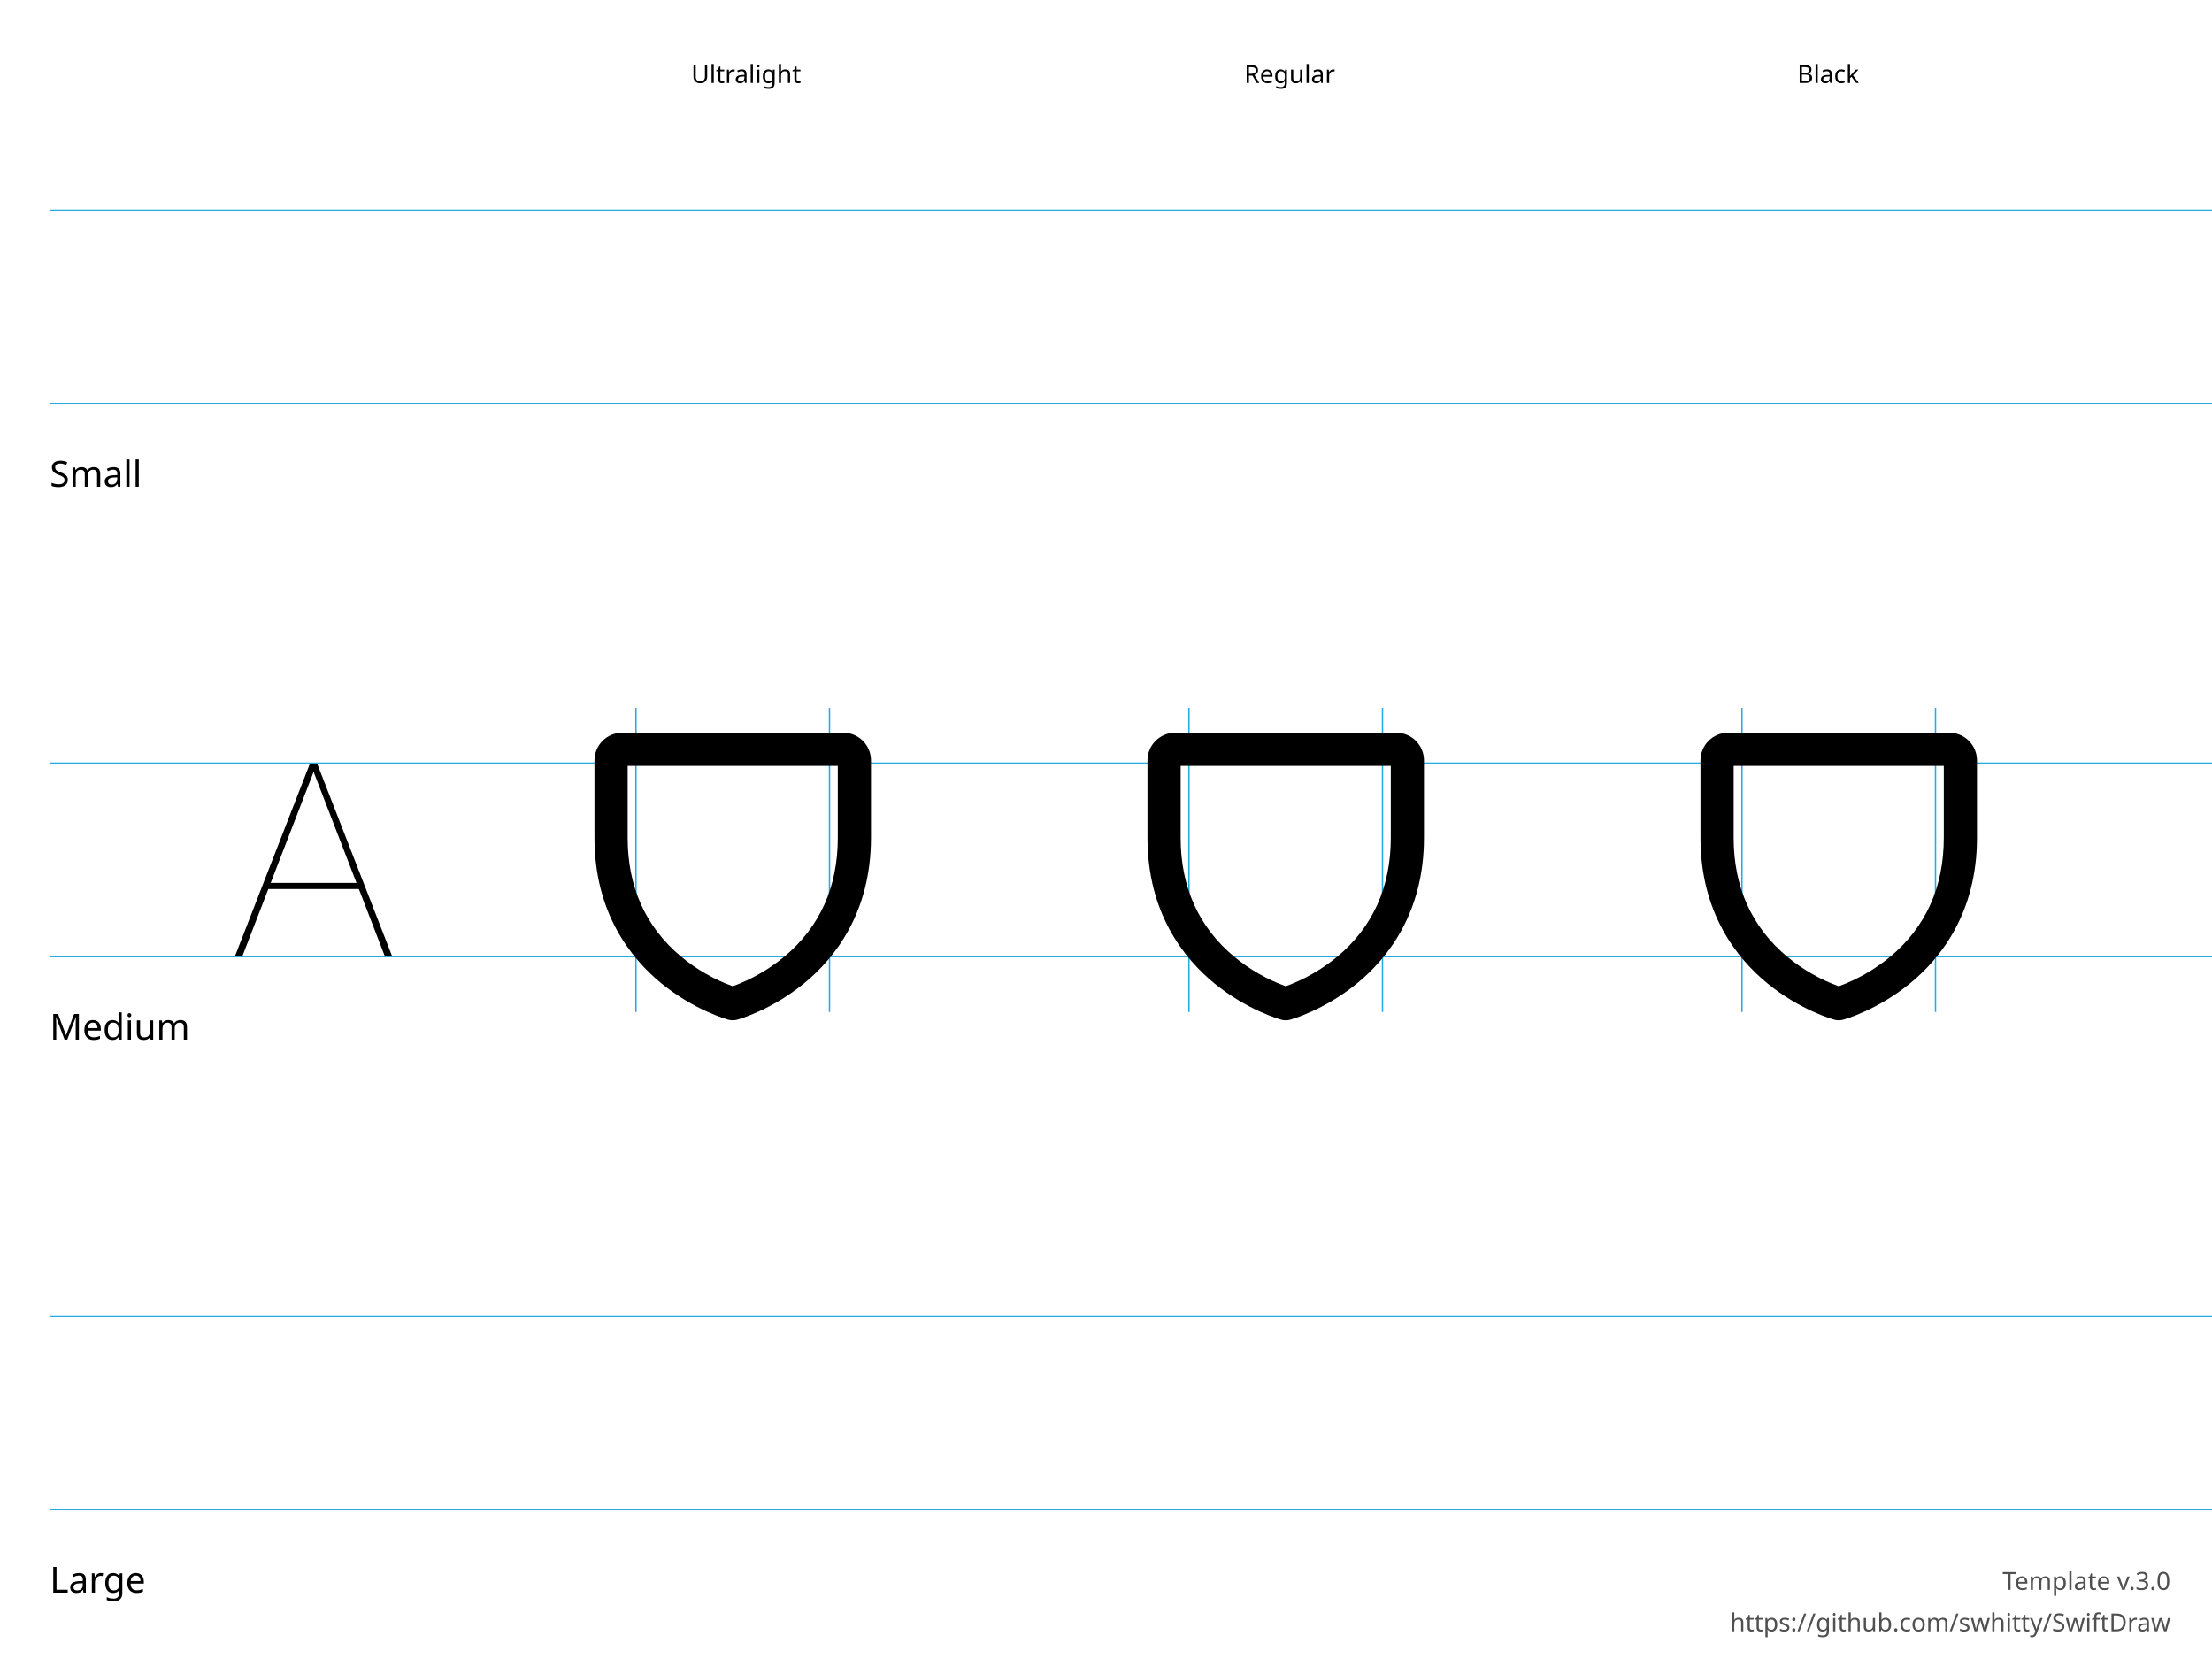
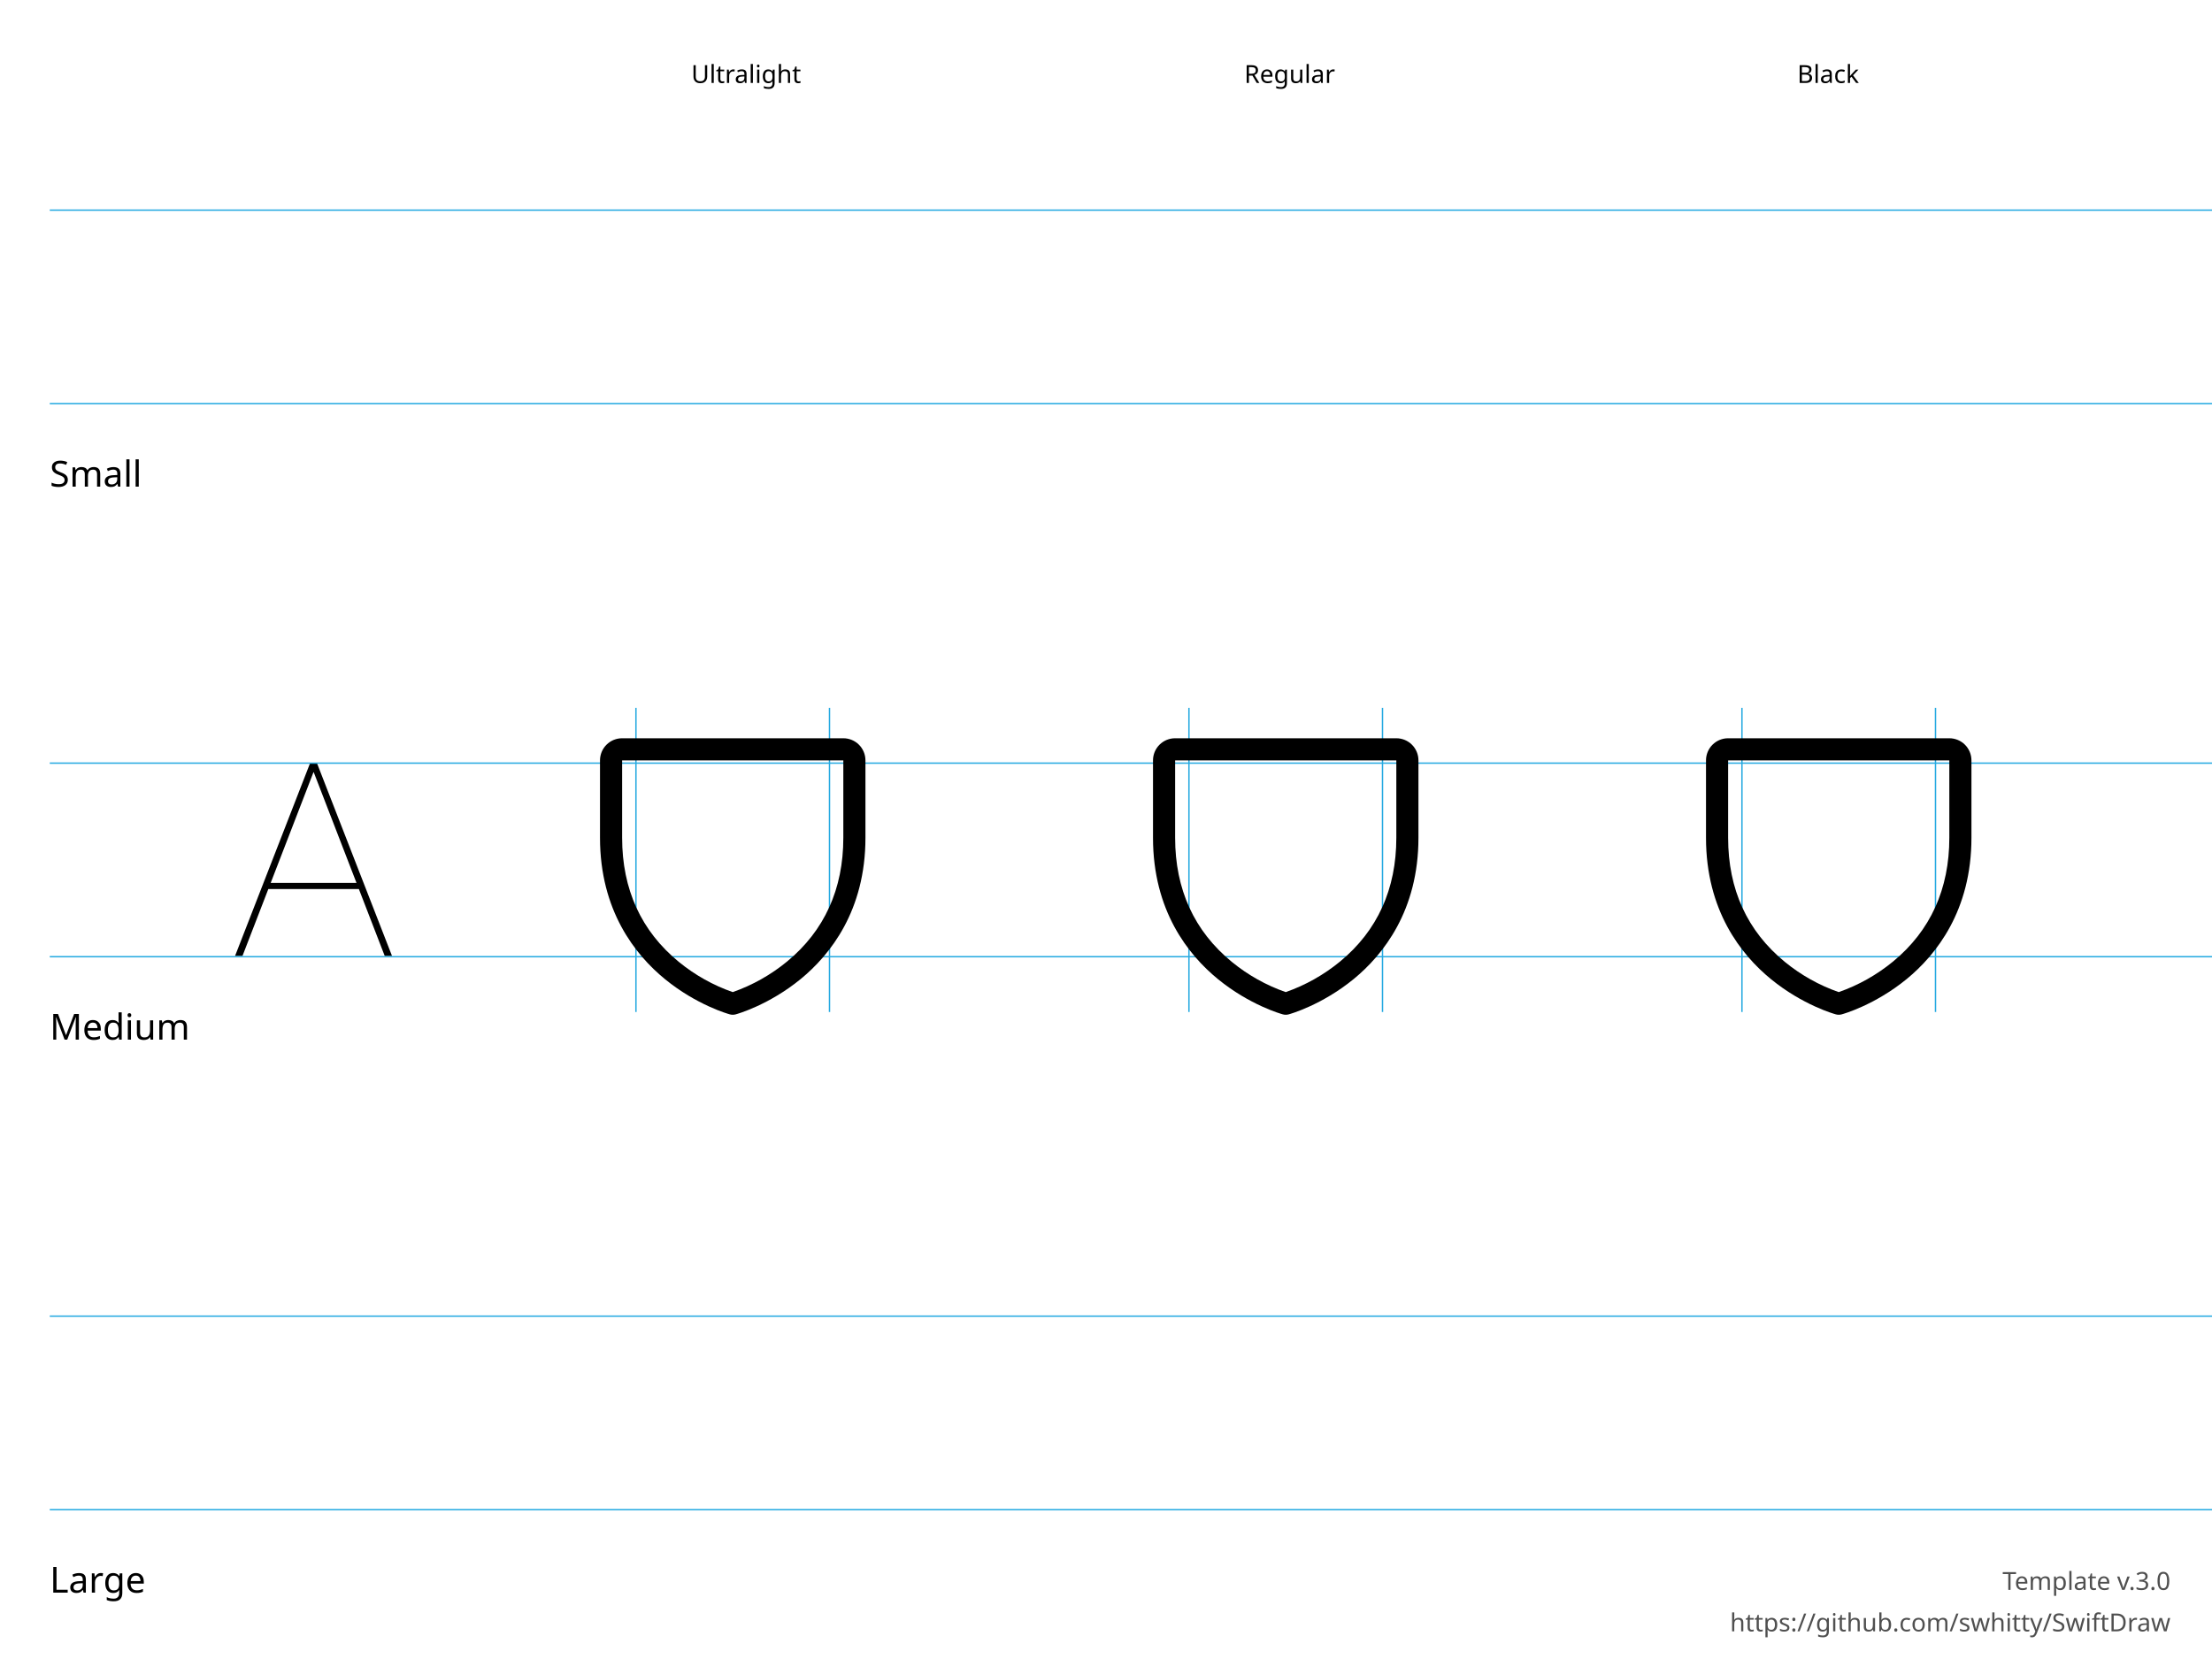
<svg xmlns="http://www.w3.org/2000/svg" height="600" width="800">
  <g id="Notes" font-family="LucidaGrande, 'Lucida Grande', sans-serif" font-size="13">
    <rect fill="white" height="600.0" width="800.0" x="0.0" y="0.0" />
    <g font-size="13">
      <text x="18.0" y="176.0">Small</text>
      <text x="18.0" y="376.0">Medium</text>
      <text x="18.0" y="576.0">Large</text>
    </g>
    <g font-size="9">
      <text x="250.0" y="30.0">Ultralight</text>
      <text x="450.0" y="30.0">Regular</text>
      <text x="650.0" y="30.0">Black</text>
      <text id="template-version" fill="#505050" text-anchor="end" x="785.0" y="575.0">Template v.3.0</text>
      <a href="https://github.com/swhitty/SwiftDraw">
        <text fill="#505050" text-anchor="end" x="785.0" y="590.0">https://github.com/swhitty/SwiftDraw</text>
      </a>
    </g>
  </g>
  <g id="Guides" stroke="rgb(39, 170, 225)" stroke-width="0.5">
    <path id="Capline-S" d="M18,76 l800,0" />
    <path id="H-reference" d="M85,145.755 L87.685,145.755 L113.369,79.287 L114.052,79.287 L114.052,76 L112.148,76 L85,145.755 Z M95.693,121.536 L130.996,121.536 L130.263,119.313 L96.474,119.313 L95.693,121.536 Z M139.15,145.755 L141.787,145.755 L114.638,76 L113.466,76 L113.466,79.287 L139.15,145.755 Z" stroke="none" transform="translate(0,200)" />
    <path id="Baseline-S" d="M18,146 l800,0" />
    <path id="left-margin-Ultralight-M" d="M230,256 l0,110" />
    <path id="right-margin-Ultralight-M" d="M300,256 l0,110" />
    <path id="left-margin-Regular-M" d="M430,256 l0,110" />
    <path id="right-margin-Regular-M" d="M500,256 l0,110" />
    <path id="left-margin-Black-M" d="M630,256 l0,110" />
    <path id="right-margin-Black-M" d="M700,256 l0,110" />
    <path id="Capline-M" d="M18,276 l800,0" />
    <path id="Baseline-M" d="M18,346 l800,0" />
    <path id="Capline-L" d="M18,476 l800,0" />
    <path id="Baseline-L" d="M18,546 l800,0" />
  </g>
  <g id="Symbols">
    <g id="Ultralight-M" transform="translate(0,200)">
-       <path d="M305,65 L225,65 C222.348,65 219.804,66.054 217.929,67.929 C216.054,69.804 215,72.348 215,75 L215,103 C215,130.145 228.16,146.61 239.2,155.645 C251.055,165.34 262.92,168.645 263.42,168.79 C264.455,169.07 265.545,169.07 266.58,168.79 C267.08,168.65 278.945,165.34 290.8,155.645 C301.84,146.61 315,130.145 315,103 L315,75 C315,72.348 313.946,69.804 312.071,67.929 C310.196,66.054 307.652,65 305,65 Z M303,103 C303,120.855 296.455,135.345 283.545,146.075 C278.011,150.641 271.74,154.231 265,156.69 C258.26,154.232 251.988,150.642 246.455,146.075 C233.545,135.345 227,120.855 227,103 L227,77 L303,77 Z" />
+       <path d="M305,67 L225,67 C222.878,67 220.843,67.843 219.343,69.343 C217.843,70.843 217,72.878 217,75 L217,103 C217,129.36 229.76,145.335 240.465,154.095 C251.995,163.525 263.465,166.73 263.965,166.86 C264.652,167.047 265.378,167.047 266.065,166.86 C266.565,166.73 278.02,163.525 289.565,154.095 C300.24,145.335 313,129.36 313,103 L313,75 C313,72.878 312.157,70.843 310.657,69.343 C309.157,67.843 307.122,67 305,67 Z M305,103 C305,121.535 298.17,136.58 284.7,147.71 C278.836,152.539 272.168,156.296 265,158.81 C257.926,156.34 251.34,152.649 245.54,147.905 C231.91,136.755 225,121.65 225,103 L225,75 L305,75 Z" />
    </g>
    <g id="Regular-M" transform="translate(0,200)">
-       <path d="M505,65 L425,65 C422.348,65 419.804,66.054 417.929,67.929 C416.054,69.804 415,72.348 415,75 L415,103 C415,130.145 428.16,146.61 439.2,155.645 C451.055,165.34 462.92,168.645 463.42,168.79 C464.455,169.07 465.545,169.07 466.58,168.79 C467.08,168.65 478.945,165.34 490.8,155.645 C501.84,146.61 515,130.145 515,103 L515,75 C515,72.348 513.946,69.804 512.071,67.929 C510.196,66.054 507.652,65 505,65 Z M503,103 C503,120.855 496.455,135.345 483.545,146.075 C478.011,150.641 471.74,154.231 465,156.69 C458.26,154.232 451.988,150.642 446.455,146.075 C433.545,135.345 427,120.855 427,103 L427,77 L503,77 Z" />
+       <path d="M505,67 L425,67 C422.878,67 420.843,67.843 419.343,69.343 C417.843,70.843 417,72.878 417,75 L417,103 C417,129.36 429.76,145.335 440.465,154.095 C451.995,163.525 463.465,166.73 463.965,166.86 C464.652,167.047 465.378,167.047 466.065,166.86 C466.565,166.73 478.02,163.525 489.565,154.095 C500.24,145.335 513,129.36 513,103 L513,75 C513,72.878 512.157,70.843 510.657,69.343 C509.157,67.843 507.122,67 505,67 Z M505,103 C505,121.535 498.17,136.58 484.7,147.71 C478.836,152.539 472.168,156.296 465,158.81 C457.926,156.34 451.34,152.649 445.54,147.905 C431.91,136.755 425,121.65 425,103 L425,75 L505,75 Z" />
    </g>
    <g id="Black-M" transform="translate(0,200)">
-       <path d="M705,65 L625,65 C622.348,65 619.804,66.054 617.929,67.929 C616.054,69.804 615,72.348 615,75 L615,103 C615,130.145 628.16,146.61 639.2,155.645 C651.055,165.34 662.92,168.645 663.42,168.79 C664.455,169.07 665.545,169.07 666.58,168.79 C667.08,168.65 678.945,165.34 690.8,155.645 C701.84,146.61 715,130.145 715,103 L715,75 C715,72.348 713.946,69.804 712.071,67.929 C710.196,66.054 707.652,65 705,65 Z M703,103 C703,120.855 696.455,135.345 683.545,146.075 C678.011,150.641 671.74,154.231 665,156.69 C658.26,154.232 651.988,150.642 646.455,146.075 C633.545,135.345 627,120.855 627,103 L627,77 L703,77 Z" />
+       <path d="M705,67 L625,67 C622.878,67 620.843,67.843 619.343,69.343 C617.843,70.843 617,72.878 617,75 L617,103 C617,129.36 629.76,145.335 640.465,154.095 C651.995,163.525 663.465,166.73 663.965,166.86 C664.653,167.047 665.378,167.047 666.065,166.86 C666.565,166.73 678.02,163.525 689.565,154.095 C700.24,145.335 713,129.36 713,103 L713,75 C713,72.878 712.157,70.843 710.657,69.343 C709.157,67.843 707.122,67 705,67 Z M705,103 C705,121.535 698.17,136.58 684.7,147.71 C678.836,152.539 672.168,156.296 665,158.81 C657.926,156.34 651.34,152.649 645.54,147.905 C631.91,136.755 625,121.65 625,103 L625,75 L705,75 Z" />
    </g>
  </g>
</svg>
